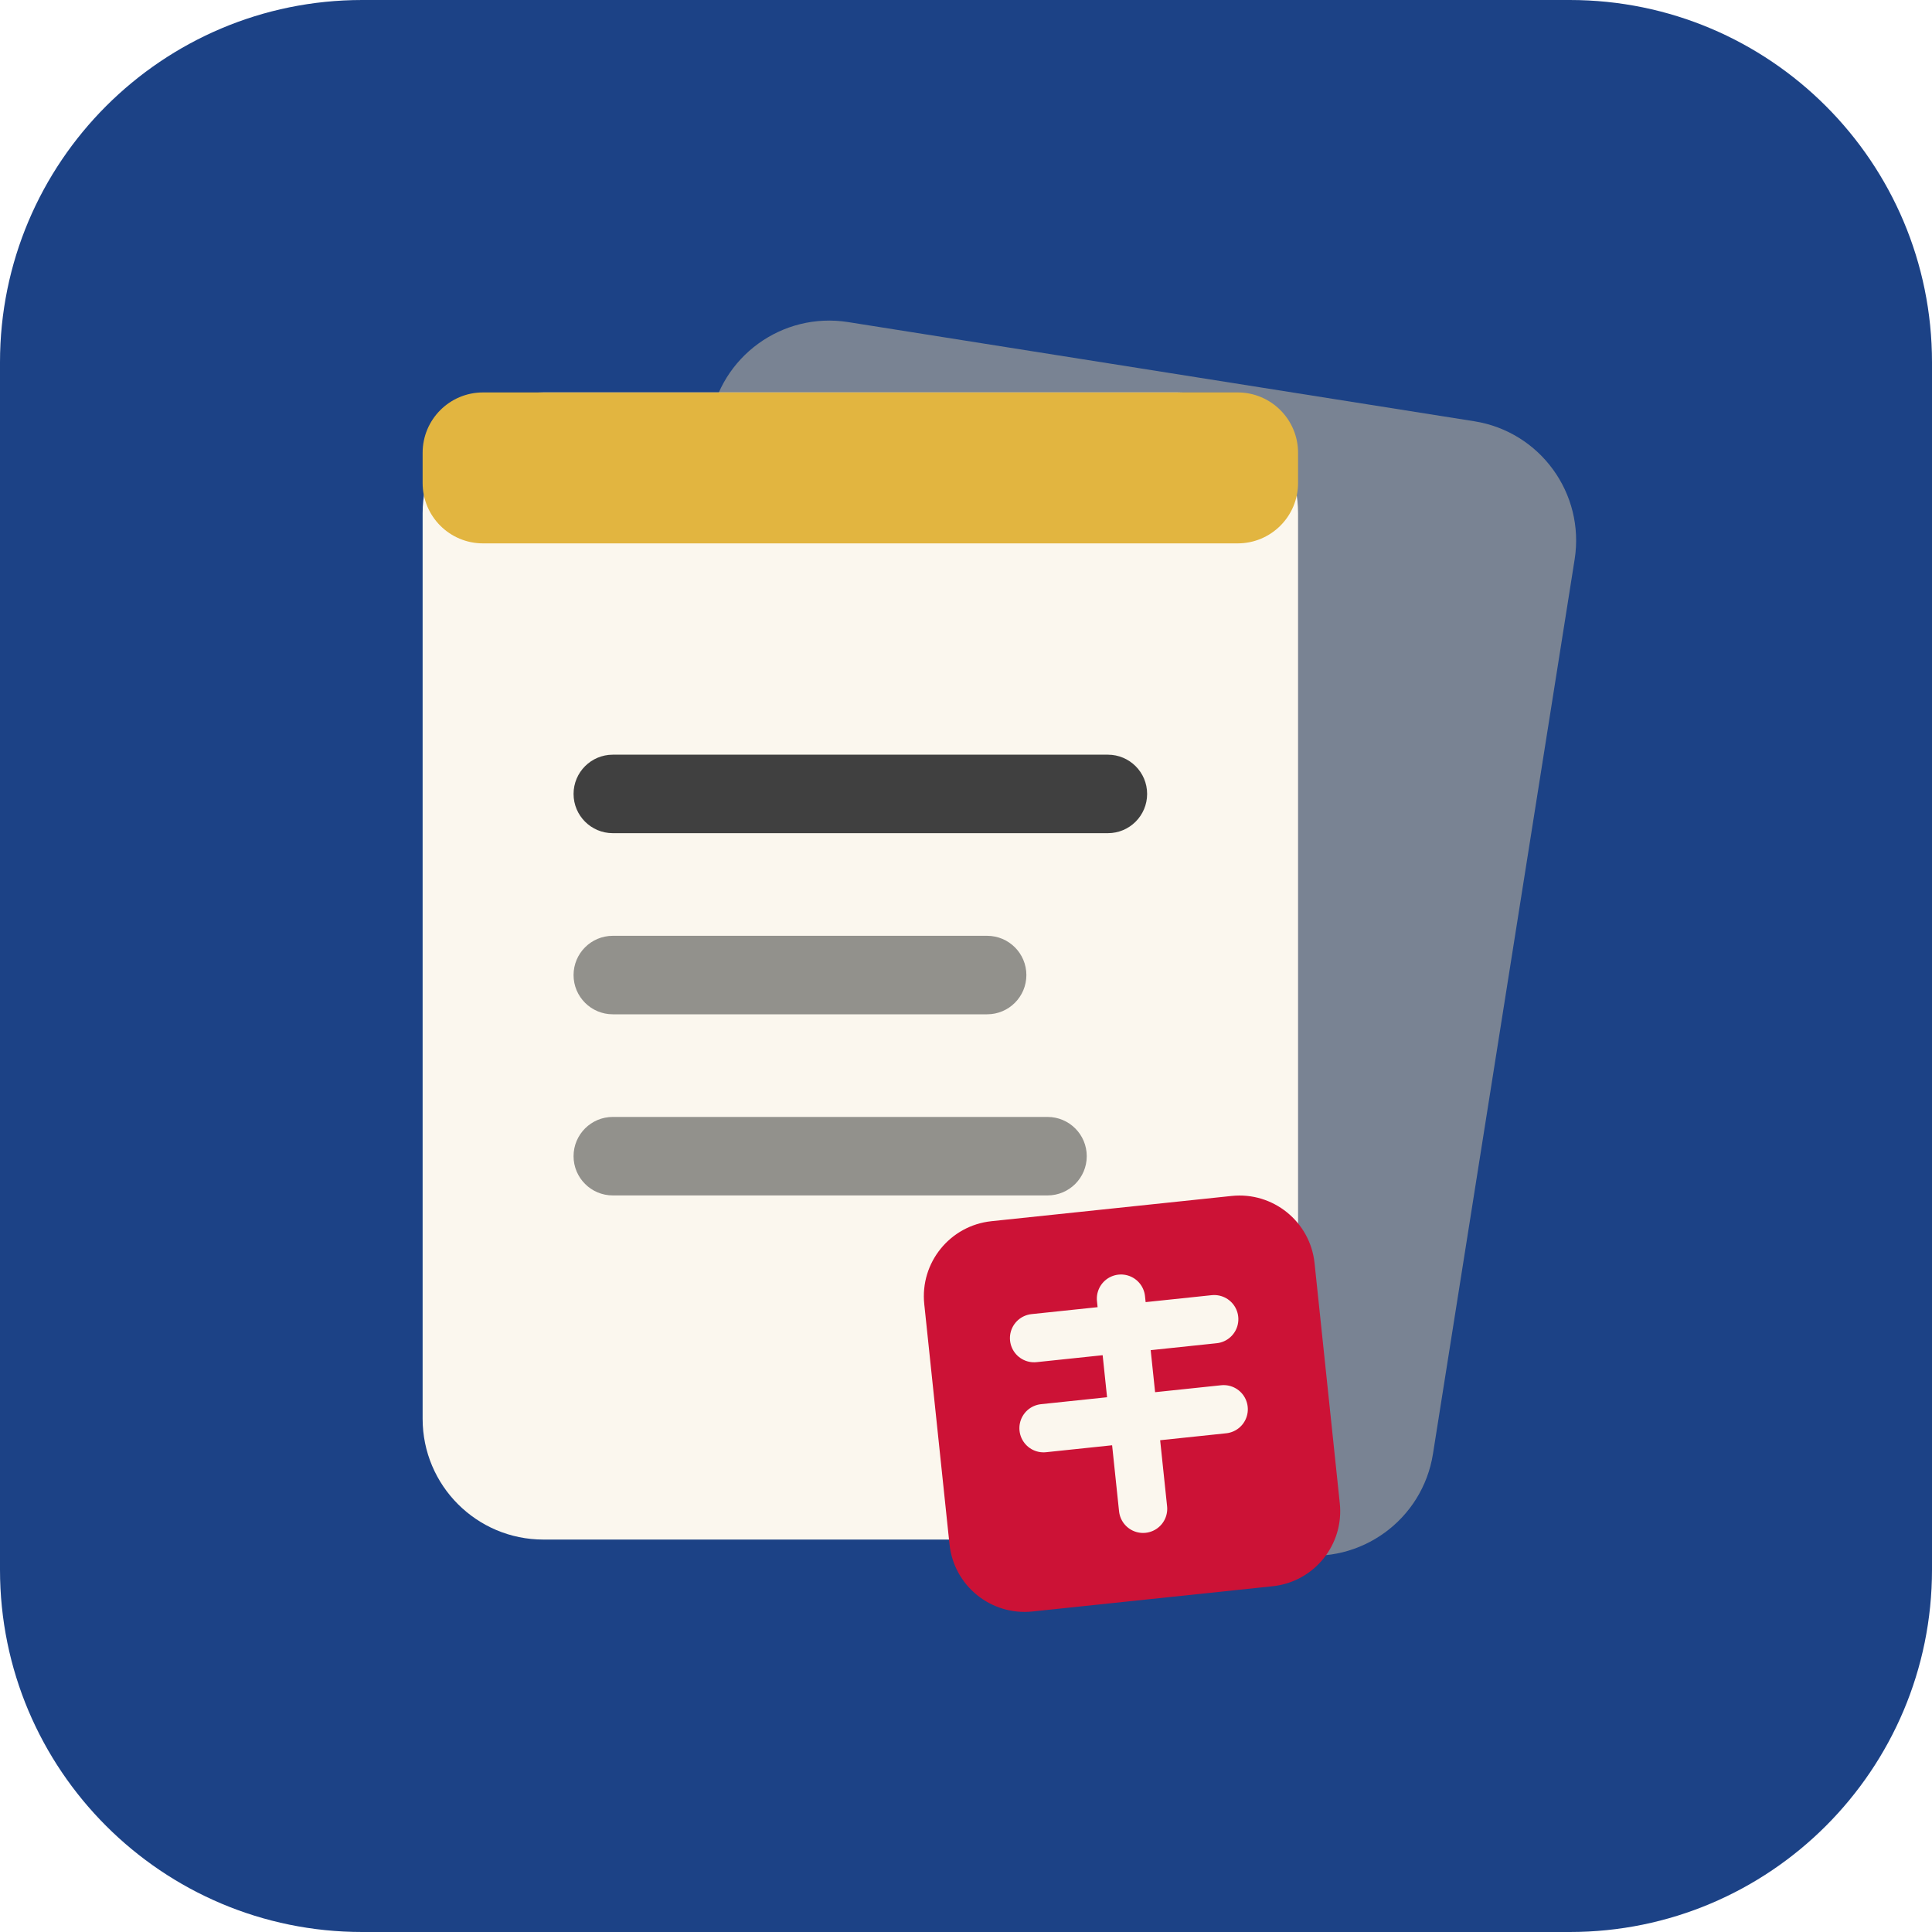
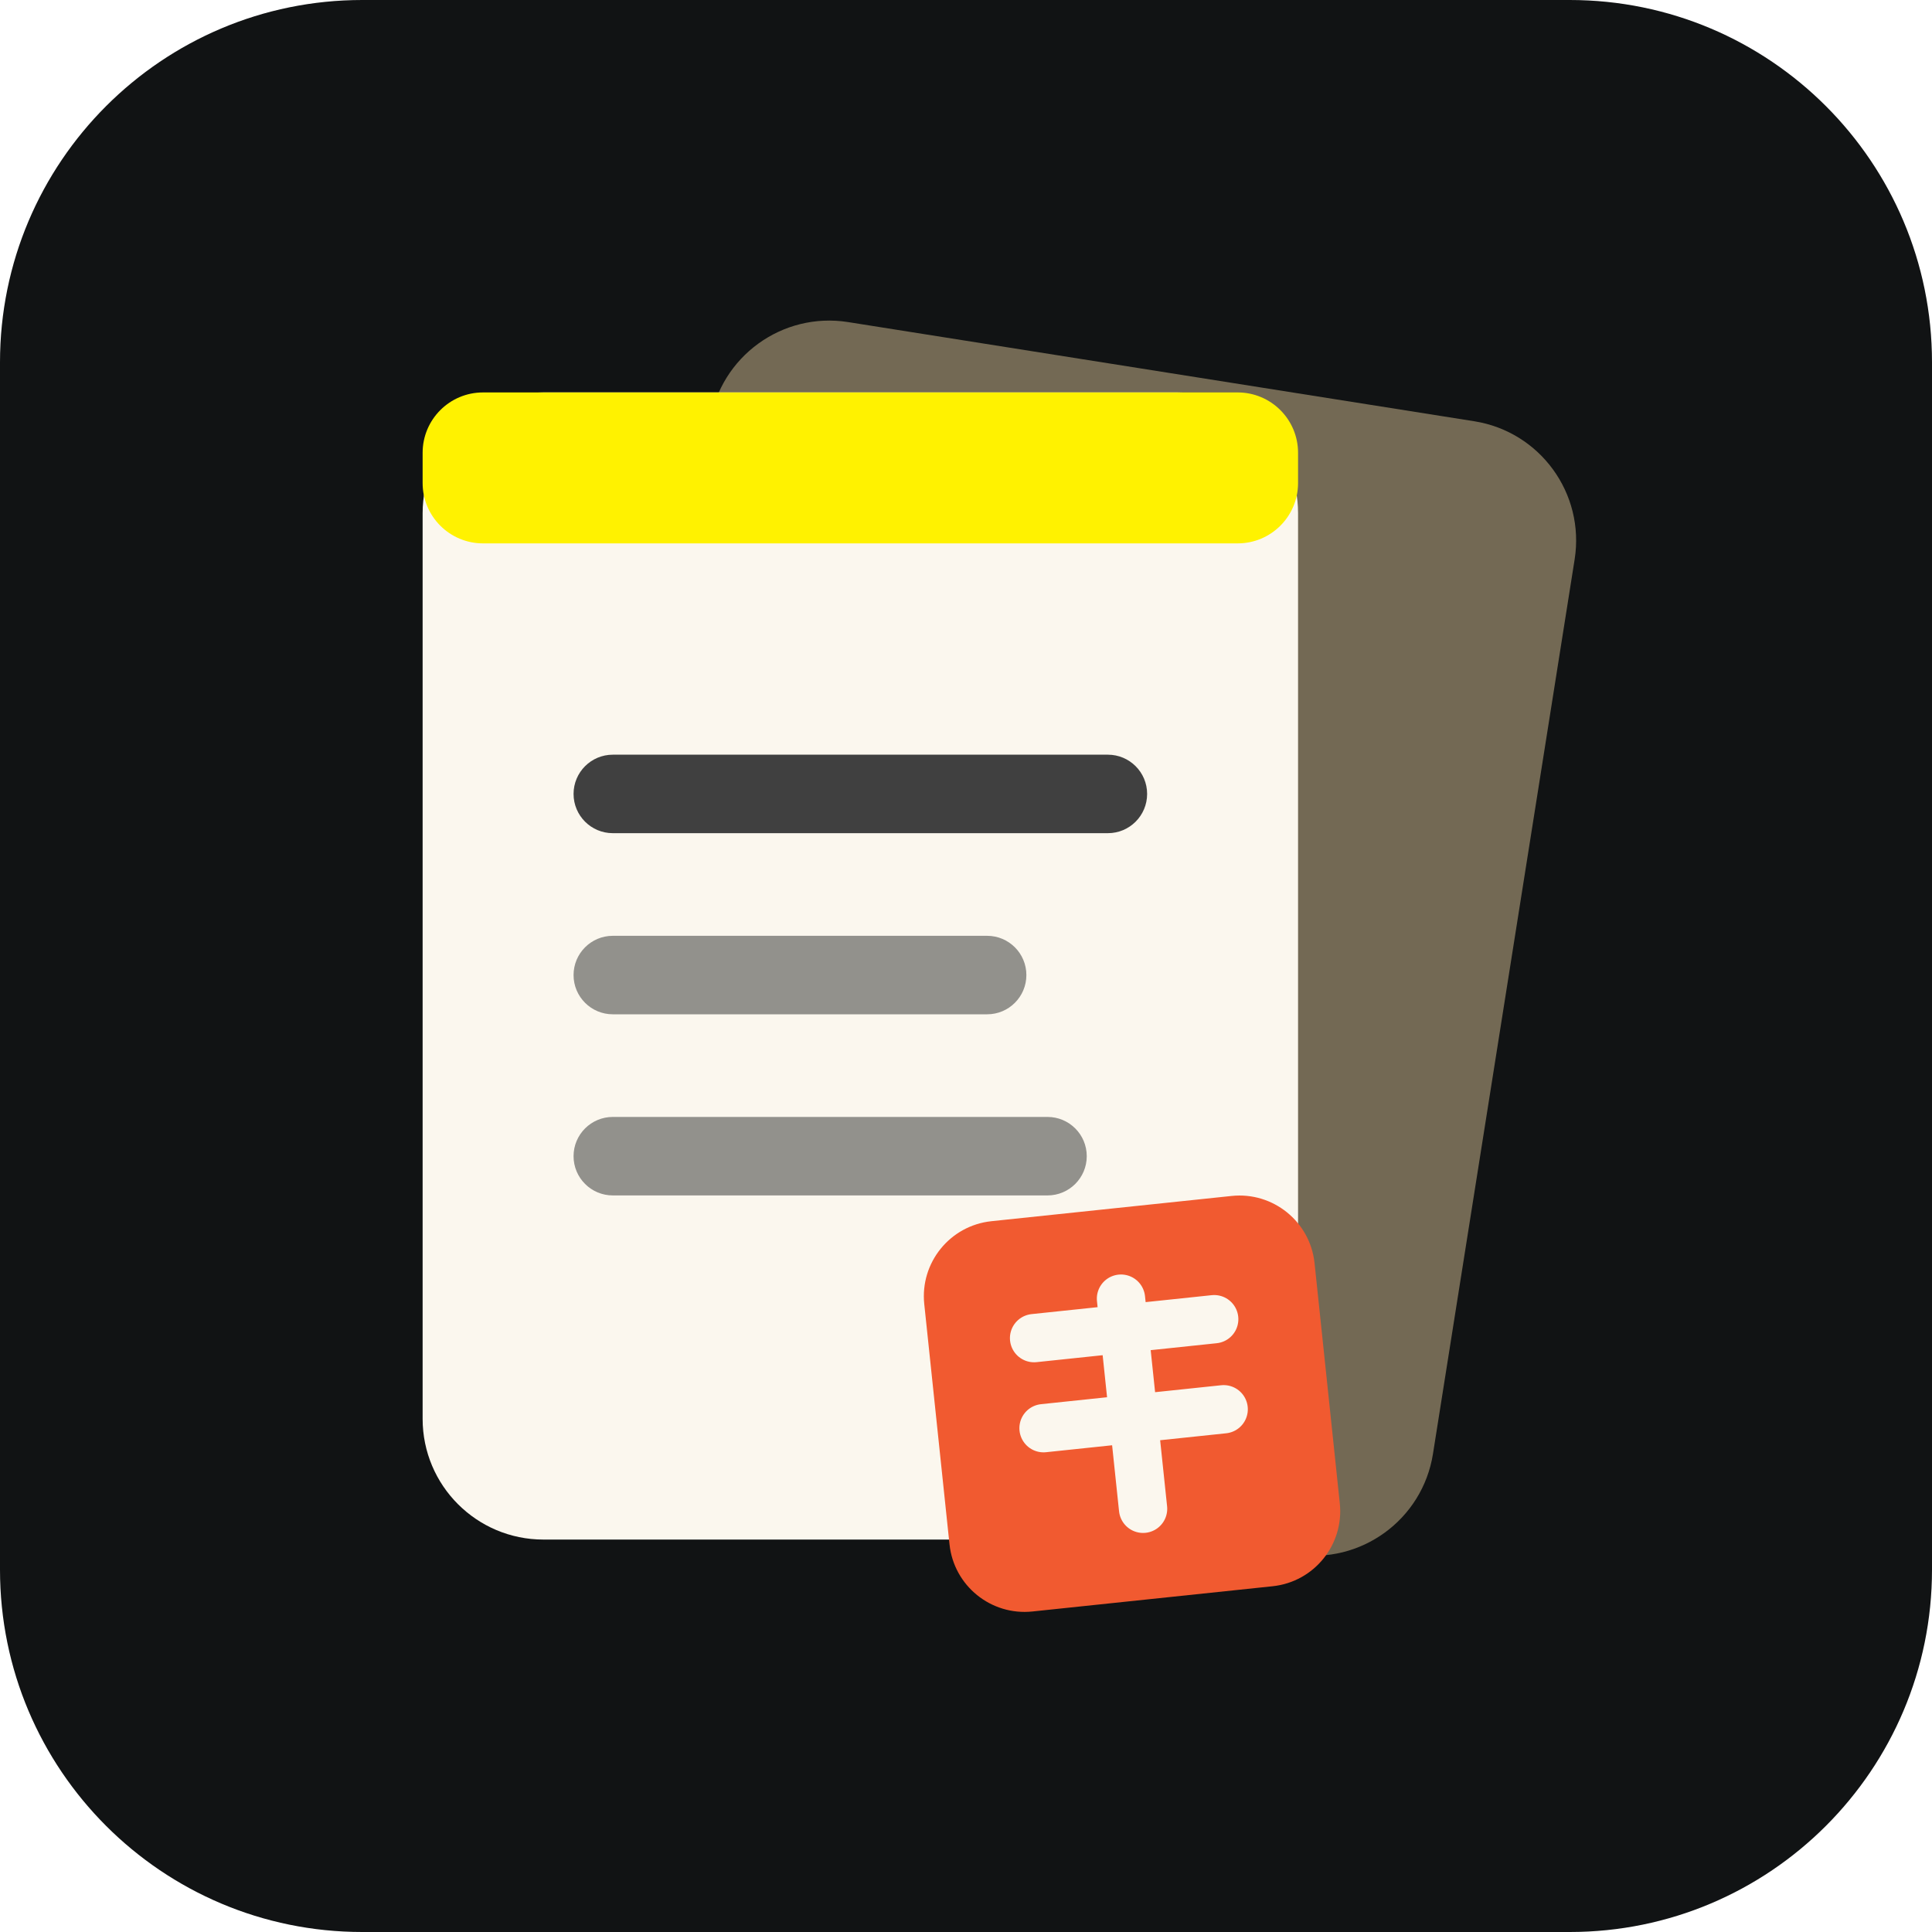
<svg xmlns="http://www.w3.org/2000/svg" viewBox="0 0 64 64">
-   <rect width="64" height="64" rx="12" fill="#1c4286" />
+   <rect width="64" height="64" rx="12" fill="#111314" />
  <rect x="21" y="12" width="29" height="38" rx="4" fill="#ebd3a2" opacity=".45" transform="rotate(9 35 31)" />
  <rect x="14" y="13" width="29" height="38" rx="4" fill="#fbf7ee" />
-   <rect x="14" y="13" width="29" height="5" rx="2" fill="#e2b540" />
+   <rect x="14" y="13" width="29" height="5" rx="2" fill="#fff200" />
  <rect x="19" y="25" width="19" height="2.6" rx="1.3" fill="#111314" opacity=".8" />
  <rect x="19" y="31" width="15" height="2.6" rx="1.3" fill="#111314" opacity=".45" />
  <rect x="19" y="37" width="17" height="2.6" rx="1.3" fill="#111314" opacity=".45" />
-   <rect x="31" y="40" width="13" height="13" rx="2.5" fill="#cc1236" transform="rotate(-6 37.5 46.5)" />
+   <rect x="31" y="40" width="13" height="13" rx="2.5" fill="#f15a30" transform="rotate(-6 37.5 46.5)" />
  <path d="M34.5 44h6M34.5 47h6M37.5 43v7" stroke="#fbf7ee" stroke-width="1.6" stroke-linecap="round" transform="rotate(-6 37.5 46.5)" />
</svg>
